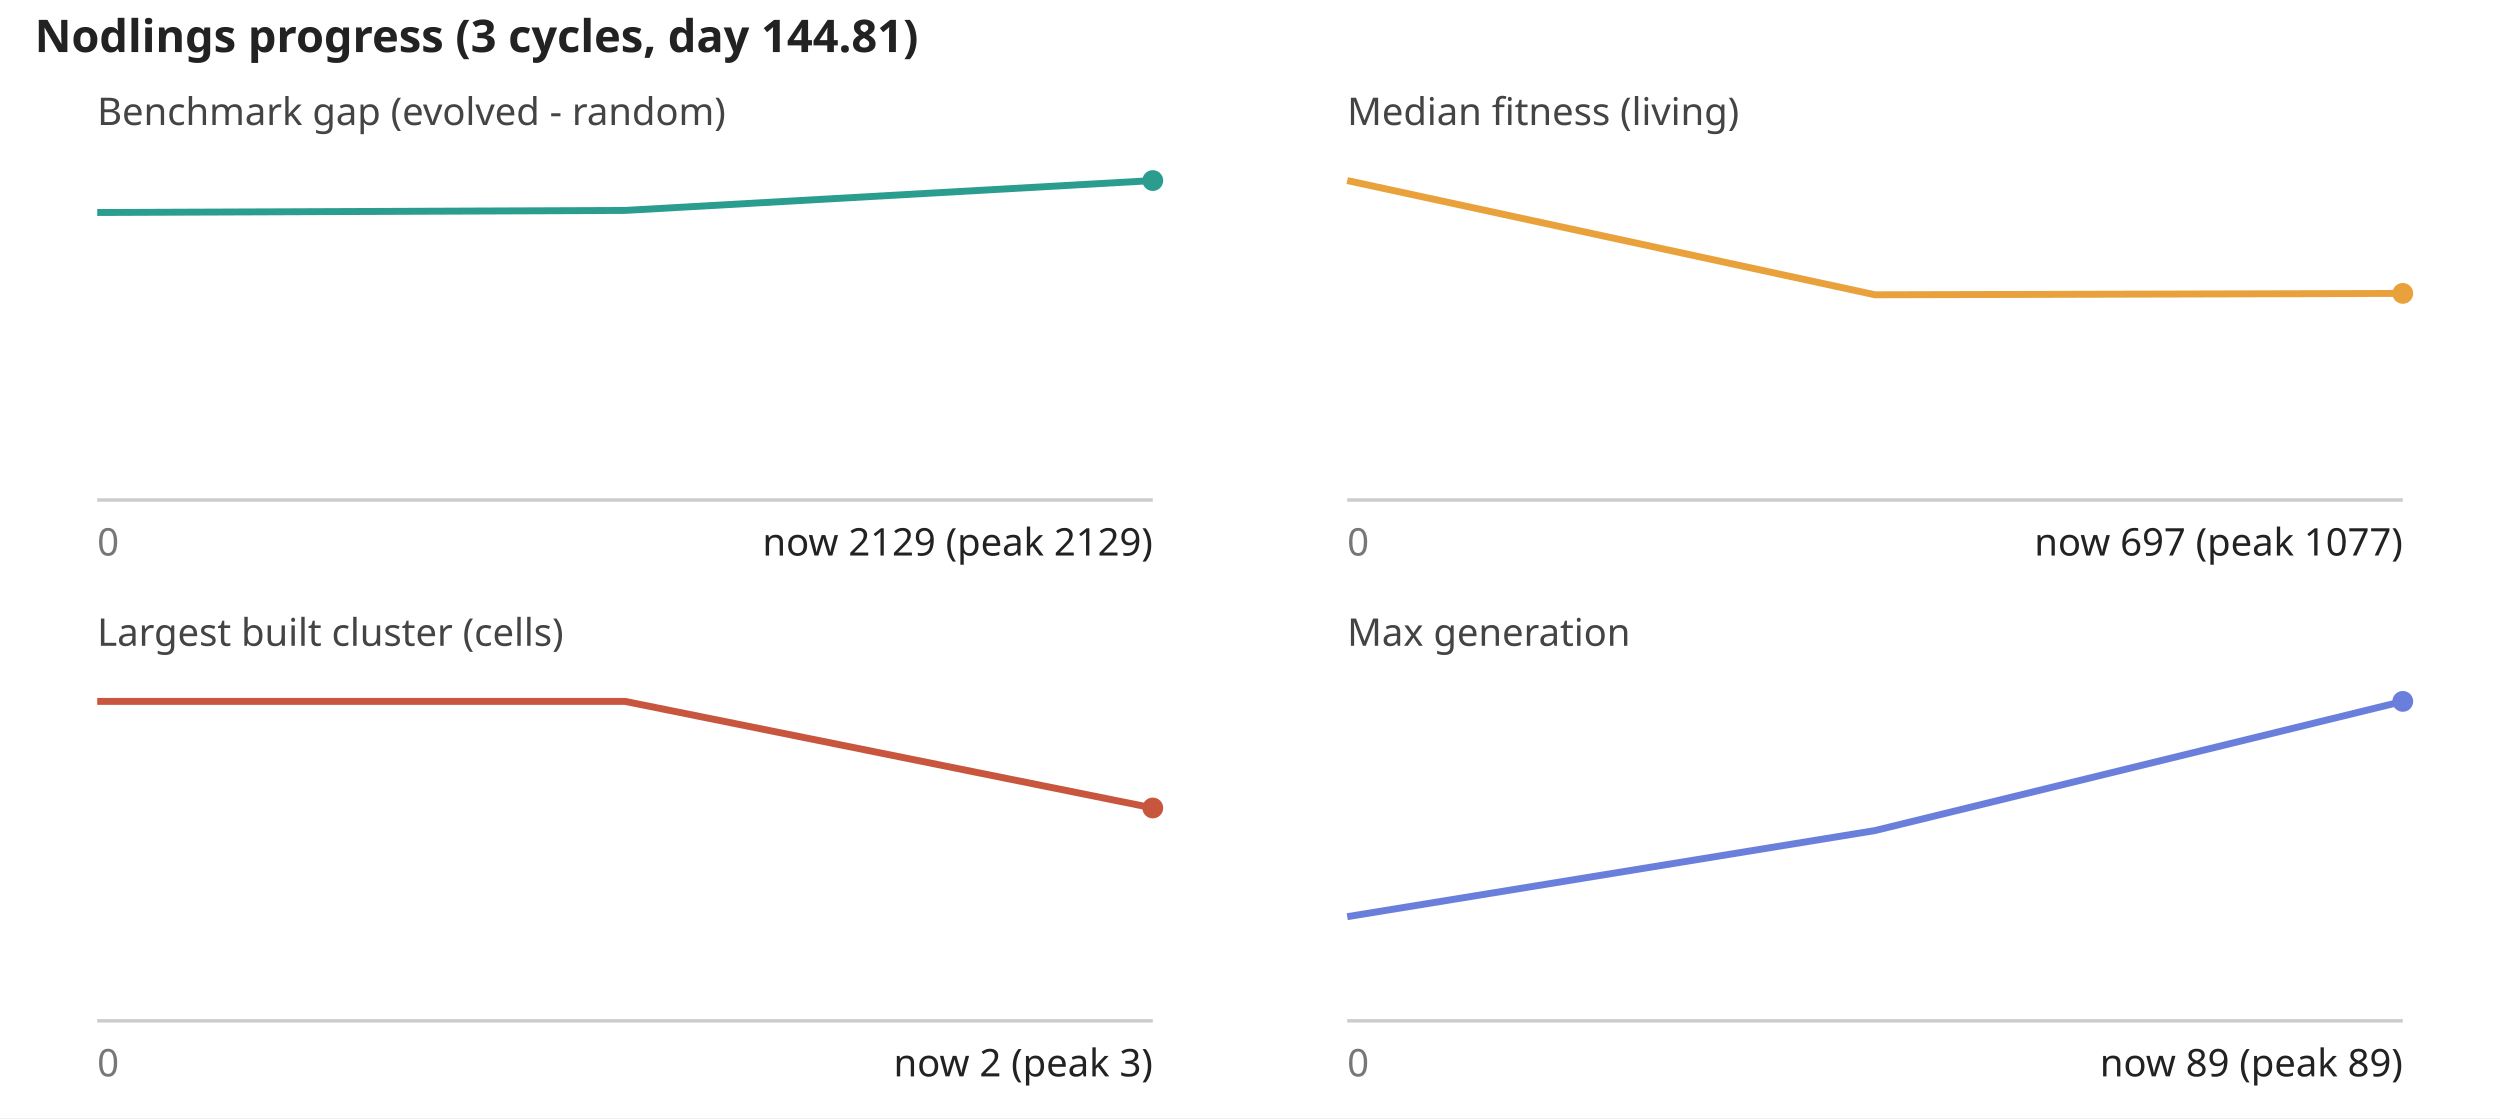
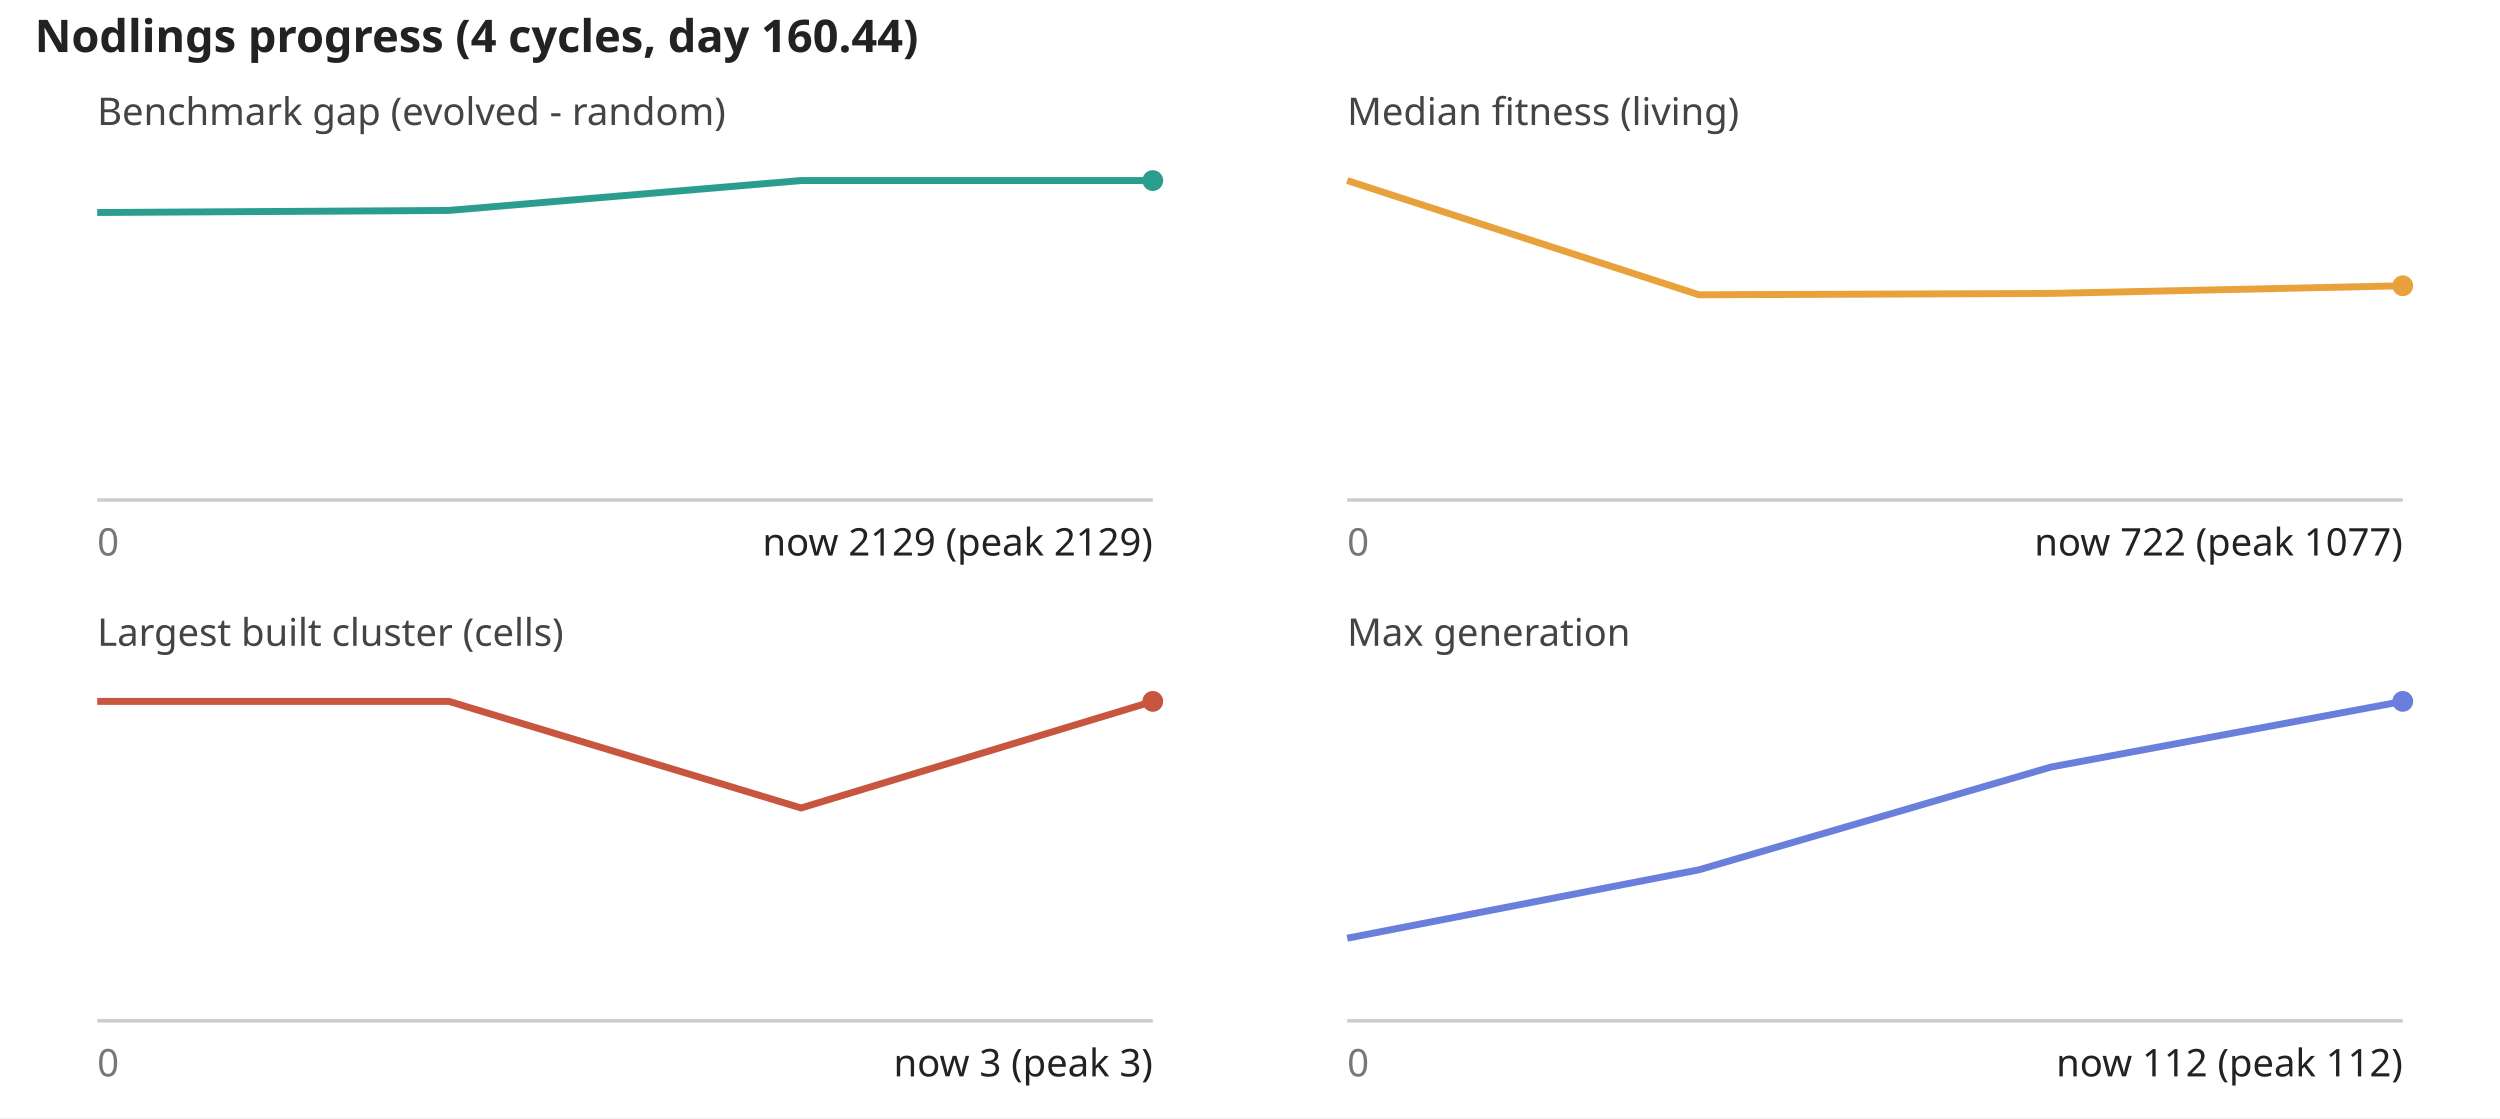
<svg xmlns="http://www.w3.org/2000/svg" viewBox="0 0 720 322" font-family="sans-serif" font-size="11">
  <rect width="100%" height="100%" fill="#fff" />
-   <text x="10" y="15" font-size="13" font-weight="bold" fill="#222">Nodlings progress (3 cycles, day 144.81)</text>
+   <text x="10" y="15" font-size="13" font-weight="bold" fill="#222">Nodlings progress (4 cycles, day 160.44)</text>
  <text x="28" y="36" fill="#444">Benchmark gap (evolved - random)</text>
  <line x1="28" y1="144" x2="332" y2="144" stroke="#ccc" />
-   <polyline fill="none" stroke="#2a9d8f" stroke-width="2" points="28.0,61.2 180.0,60.6 332.0,52.0" />
+   <polyline fill="none" stroke="#2a9d8f" stroke-width="2" points="28.0,61.2 129.3,60.6 230.7,52.0 332.0,52.0" />
  <circle cx="332.0" cy="52.0" r="3" fill="#2a9d8f" />
  <text x="28" y="160" fill="#777">0</text>
  <text x="332" y="160" text-anchor="end" fill="#222">now 2129 (peak 2129)</text>
  <text x="388" y="36" fill="#444">Median fitness (living)</text>
  <line x1="388" y1="144" x2="692" y2="144" stroke="#ccc" />
-   <polyline fill="none" stroke="#e9a23b" stroke-width="2" points="388.0,52.0 540.0,84.9 692.0,84.5" />
-   <circle cx="692.0" cy="84.5" r="3" fill="#e9a23b" />
+   <polyline fill="none" stroke="#e9a23b" stroke-width="2" points="388.0,52.0 489.3,84.9 590.7,84.5 692.0,82.3" />
+   <circle cx="692.0" cy="82.3" r="3" fill="#e9a23b" />
  <text x="388" y="160" fill="#777">0</text>
-   <text x="692" y="160" text-anchor="end" fill="#222">now 697 (peak 1077)</text>
+   <text x="692" y="160" text-anchor="end" fill="#222">now 722 (peak 1077)</text>
  <text x="28" y="186" fill="#444">Largest built cluster (cells)</text>
  <line x1="28" y1="294" x2="332" y2="294" stroke="#ccc" />
-   <polyline fill="none" stroke="#c8553d" stroke-width="2" points="28.0,202.0 180.0,202.0 332.0,232.7" />
-   <circle cx="332.0" cy="232.7" r="3" fill="#c8553d" />
+   <polyline fill="none" stroke="#c8553d" stroke-width="2" points="28.0,202.0 129.3,202.0 230.7,232.7 332.0,202.0" />
+   <circle cx="332.0" cy="202.0" r="3" fill="#c8553d" />
  <text x="28" y="310" fill="#777">0</text>
-   <text x="332" y="310" text-anchor="end" fill="#222">now 2 (peak 3)</text>
+   <text x="332" y="310" text-anchor="end" fill="#222">now 3 (peak 3)</text>
  <text x="388" y="186" fill="#444">Max generation</text>
  <line x1="388" y1="294" x2="692" y2="294" stroke="#ccc" />
-   <polyline fill="none" stroke="#6a7fdb" stroke-width="2" points="388.0,264.0 540.0,239.2 692.0,202.0" />
+   <polyline fill="none" stroke="#6a7fdb" stroke-width="2" points="388.0,270.2 489.3,250.5 590.7,220.9 692.0,202.0" />
  <circle cx="692.0" cy="202.0" r="3" fill="#6a7fdb" />
  <text x="388" y="310" fill="#777">0</text>
-   <text x="692" y="310" text-anchor="end" fill="#222">now 89 (peak 89)</text>
+   <text x="692" y="310" text-anchor="end" fill="#222">now 112 (peak 112)</text>
</svg>
